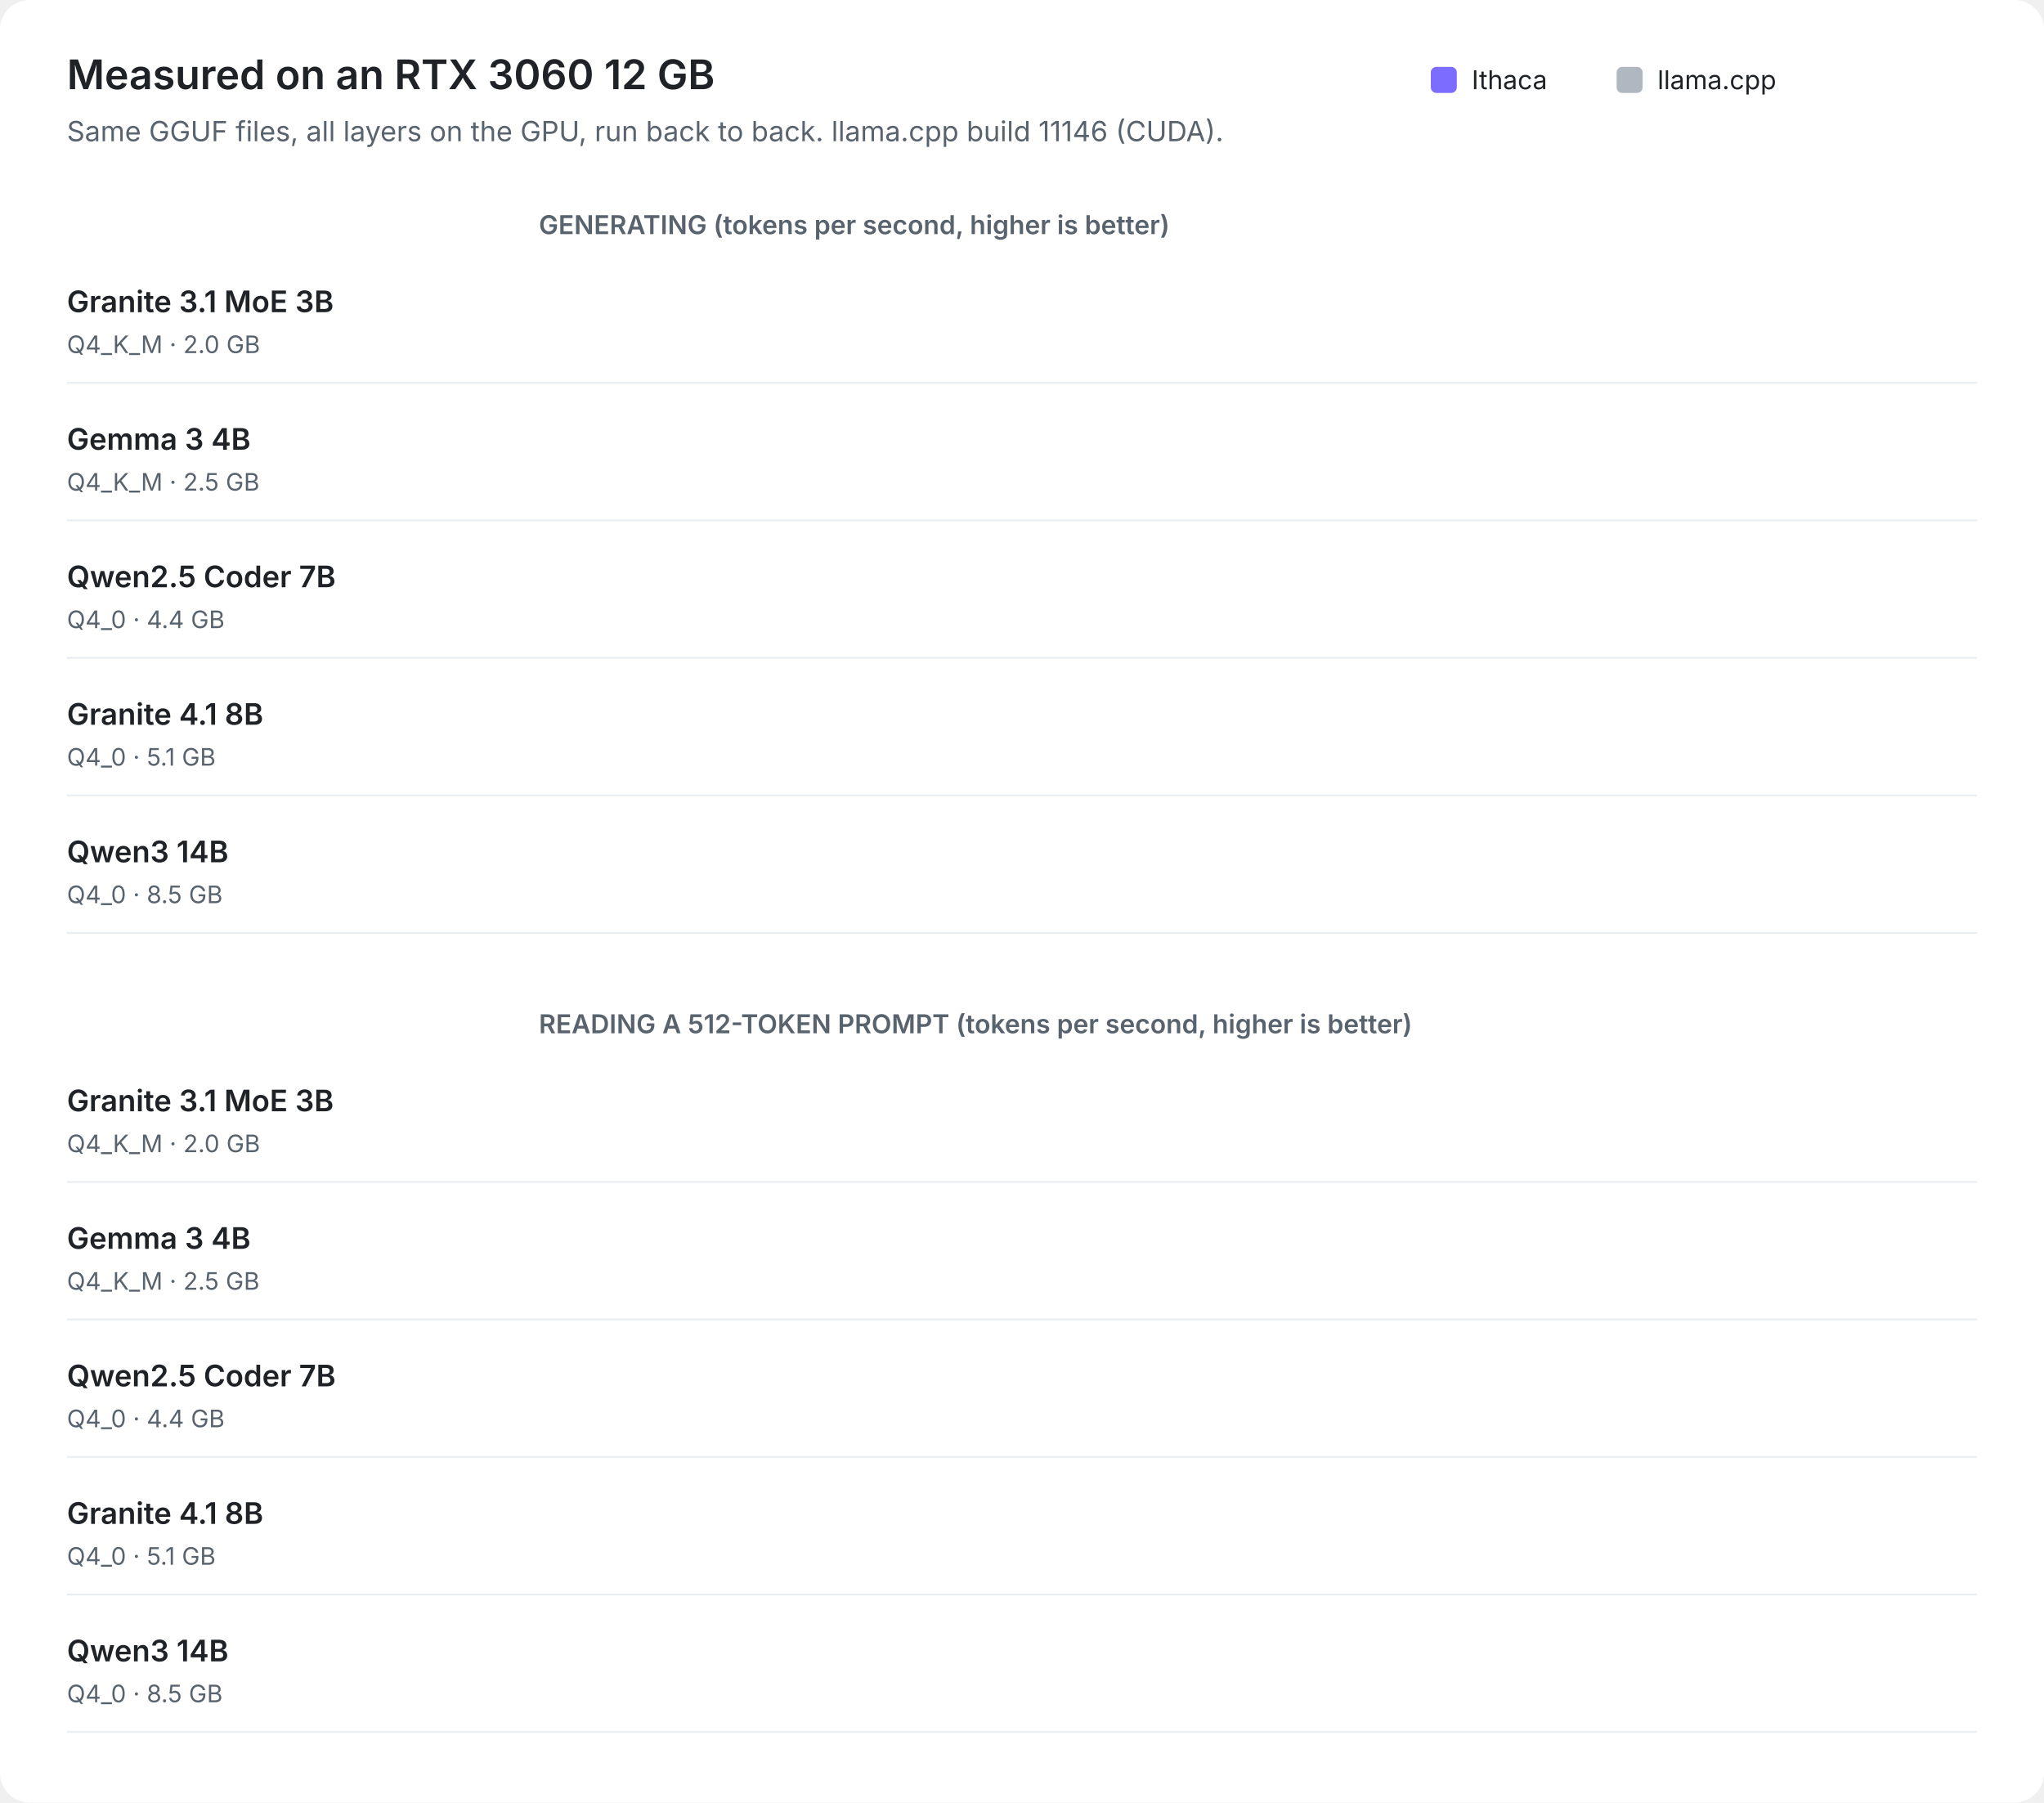
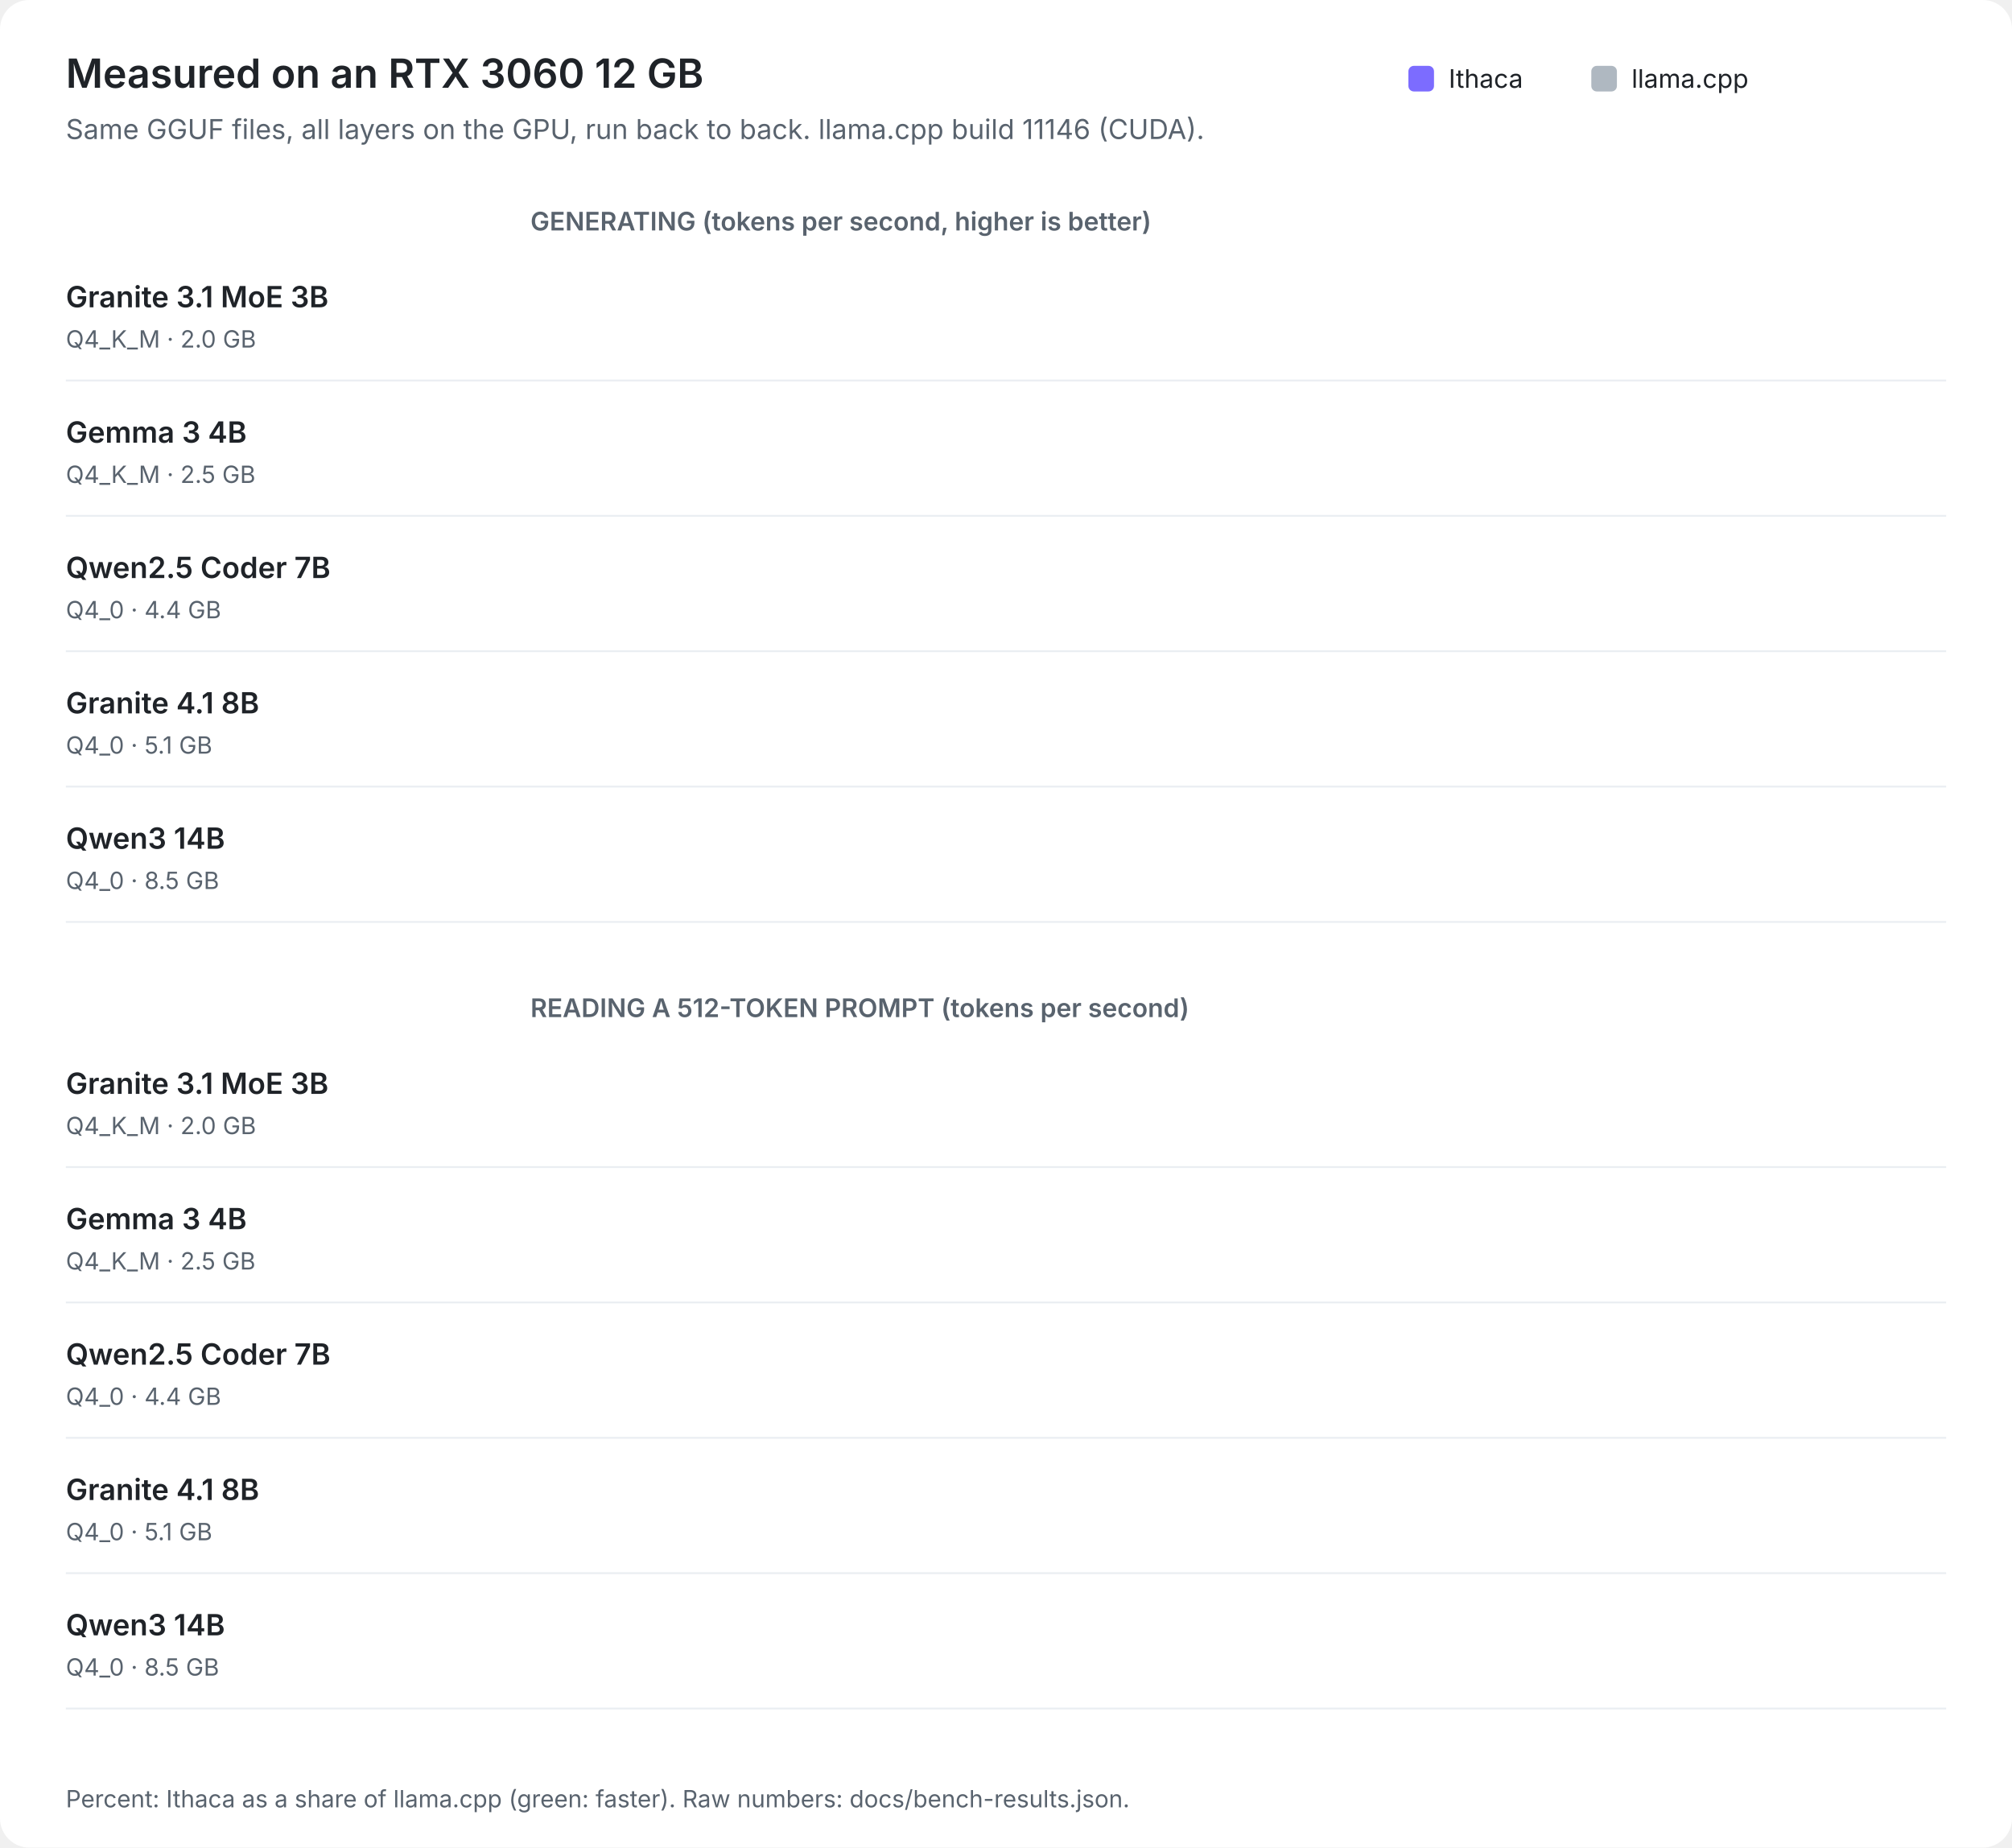
- <svg xmlns="http://www.w3.org/2000/svg" width="1100" height="970" viewBox="0 0 1100 970" font-family="Segoe UI, Inter, Helvetica Neue, Arial, sans-serif">
+ <svg xmlns="http://www.w3.org/2000/svg" width="1100" height="1010" viewBox="0 0 1100 1010" font-family="Segoe UI, Inter, Helvetica Neue, Arial, sans-serif">
  <style>
.bar{transform-box:fill-box;transform-origin:left center;transform:scaleX(0);animation:grow 1.1s cubic-bezier(.2,.8,.2,1) forwards}
+ .up{opacity:0;transform-box:fill-box;transform:translateY(10px);animation:up .6s cubic-bezier(.2,.8,.2,1) forwards}
.num{opacity:0;animation:show .5s ease-out forwards}
+ .flow{stroke-dasharray:6 8;animation:flow 1.2s linear infinite}
+ .pulse{animation:pulse 2.4s ease-in-out infinite}
@keyframes grow{to{transform:scaleX(1)}}
+ @keyframes up{to{opacity:1;transform:none}}
@keyframes show{to{opacity:1}}
- @media (prefers-reduced-motion:reduce){.bar{animation:none;transform:none}.num{animation:none;opacity:1}}
+ @keyframes flow{to{stroke-dashoffset:-28}}
+ @keyframes pulse{50%{opacity:.45}}
+ @media (prefers-reduced-motion:reduce){.bar,.up,.num,.flow,.pulse{animation:none;opacity:1;transform:none}}
</style>
-   <rect width="1100" height="970" rx="16" fill="#ffffff" />
-   <text x="36" y="48" font-size="22" font-weight="600" fill="#1f2328">Measured on an RTX 3060 12 GB</text>
+   <defs>
+     <linearGradient id="acc" x1="0" y1="0" x2="1" y2="1">
+       <stop offset="0" stop-color="#7c6cff" />
+       <stop offset="1" stop-color="#2fb5ff" />
+     </linearGradient>
+   </defs>
+   <rect width="1100" height="1010" rx="16" fill="#ffffff" />
+   <text x="36" y="48" font-size="22" fill="#1f2328" font-weight="600">Measured on an RTX 3060 12 GB</text>
  <text x="36" y="76" font-size="15" fill="#59636e">Same GGUF files, all layers on the GPU, run back to back. llama.cpp build 11146 (CUDA).</text>
  <rect x="770" y="36" width="14" height="14" rx="3" fill="#7c6cff" />
  <text x="792" y="48" font-size="14" fill="#1f2328">Ithaca</text>
  <rect x="870" y="36" width="14" height="14" rx="3" fill="#afb8c1" />
  <text x="892" y="48" font-size="14" fill="#1f2328">llama.cpp</text>
-   <text x="290" y="126" font-size="14" font-weight="600" fill="#59636e">GENERATING (tokens per second, higher is better)</text>
-   <line x1="36" y1="206" x2="1064" y2="206" stroke="#eaeef2" />
-   <text x="36" y="168" font-size="16" font-weight="600" fill="#1f2328">Granite 3.1 MoE 3B</text>
+   <text x="290" y="126" font-size="14" fill="#59636e" font-weight="600">GENERATING (tokens per second, higher is better)</text>
+   <text x="36" y="168" font-size="16" fill="#1f2328" font-weight="600">Granite 3.1 MoE 3B</text>
  <text x="36" y="190" font-size="13" fill="#59636e">Q4_K_M · 2.0 GB</text>
-   <rect class="bar" style="animation-delay:0.15s" x="290" y="150" width="608.7" height="18" rx="4" fill="#7c6cff" />
-   <text class="num" style="animation-delay:0.90s" x="906.7" y="164" font-size="13" fill="#1f2328">268 (111%)</text>
-   <rect class="bar" style="animation-delay:0.20s" x="290" y="174" width="548.3" height="18" rx="4" fill="#afb8c1" />
-   <text class="num" style="animation-delay:0.95s" x="846.3" y="188" font-size="13" fill="#1f2328">241</text>
-   <line x1="36" y1="280" x2="1064" y2="280" stroke="#eaeef2" />
-   <text x="36" y="242" font-size="16" font-weight="600" fill="#1f2328">Gemma 3 4B</text>
+   <rect class="bar" style="animation-delay:0.15s" x="290" y="150" width="600.0" height="18" rx="4" fill="#7c6cff" />
+   <text class="num" style="animation-delay:0.90s" x="898.0" y="164" font-size="13" fill="#1f2328">225 <tspan font-weight="600" fill="#1a7f37">104%</tspan>
+   </text>
+   <rect class="bar" style="animation-delay:0.20s" x="290" y="174" width="574.7" height="18" rx="4" fill="#afb8c1" />
+   <text x="872.7" y="188" font-size="13" fill="#59636e" class="num" style="animation-delay:0.95s">215</text>
+   <line x1="36" y1="208" x2="1064" y2="208" stroke="#eaeef2" />
+   <text x="36" y="242" font-size="16" fill="#1f2328" font-weight="600">Gemma 3 4B</text>
  <text x="36" y="264" font-size="13" fill="#59636e">Q4_K_M · 2.5 GB</text>
-   <rect class="bar" style="animation-delay:0.25s" x="290" y="224" width="215.1" height="18" rx="4" fill="#7c6cff" />
-   <text class="num" style="animation-delay:1.00s" x="513.1" y="238" font-size="13" fill="#1f2328">95 (97%)</text>
-   <rect class="bar" style="animation-delay:0.30s" x="290" y="248" width="222.1" height="18" rx="4" fill="#afb8c1" />
-   <text class="num" style="animation-delay:1.05s" x="520.1" y="262" font-size="13" fill="#1f2328">98</text>
-   <line x1="36" y1="354" x2="1064" y2="354" stroke="#eaeef2" />
-   <text x="36" y="316" font-size="16" font-weight="600" fill="#1f2328">Qwen2.5 Coder 7B</text>
+   <rect class="bar" style="animation-delay:0.25s" x="290" y="224" width="205.4" height="18" rx="4" fill="#7c6cff" />
+   <text class="num" style="animation-delay:1.00s" x="503.4" y="238" font-size="13" fill="#1f2328">77 <tspan font-weight="600" fill="#59636e">99%</tspan>
+   </text>
+   <rect class="bar" style="animation-delay:0.30s" x="290" y="248" width="207.3" height="18" rx="4" fill="#afb8c1" />
+   <text x="505.3" y="262" font-size="13" fill="#59636e" class="num" style="animation-delay:1.05s">78</text>
+   <line x1="36" y1="282" x2="1064" y2="282" stroke="#eaeef2" />
+   <text x="36" y="316" font-size="16" fill="#1f2328" font-weight="600">Qwen2.5 Coder 7B</text>
  <text x="36" y="338" font-size="13" fill="#59636e">Q4_0 · 4.4 GB</text>
-   <rect class="bar" style="animation-delay:0.35s" x="290" y="298" width="160.1" height="18" rx="4" fill="#7c6cff" />
-   <text class="num" style="animation-delay:1.10s" x="458.1" y="312" font-size="13" fill="#1f2328">70 (96%)</text>
-   <rect class="bar" style="animation-delay:0.40s" x="290" y="322" width="166.4" height="18" rx="4" fill="#afb8c1" />
-   <text class="num" style="animation-delay:1.15s" x="464.4" y="336" font-size="13" fill="#1f2328">73</text>
-   <line x1="36" y1="428" x2="1064" y2="428" stroke="#eaeef2" />
-   <text x="36" y="390" font-size="16" font-weight="600" fill="#1f2328">Granite 4.1 8B</text>
+   <rect class="bar" style="animation-delay:0.35s" x="290" y="298" width="148.1" height="18" rx="4" fill="#7c6cff" />
+   <text class="num" style="animation-delay:1.10s" x="446.1" y="312" font-size="13" fill="#1f2328">56 <tspan font-weight="600" fill="#59636e">99%</tspan>
+   </text>
+   <rect class="bar" style="animation-delay:0.40s" x="290" y="322" width="150.0" height="18" rx="4" fill="#afb8c1" />
+   <text x="448.0" y="336" font-size="13" fill="#59636e" class="num" style="animation-delay:1.15s">56</text>
+   <line x1="36" y1="356" x2="1064" y2="356" stroke="#eaeef2" />
+   <text x="36" y="390" font-size="16" fill="#1f2328" font-weight="600">Granite 4.1 8B</text>
  <text x="36" y="412" font-size="13" fill="#59636e">Q4_0 · 5.1 GB</text>
-   <rect class="bar" style="animation-delay:0.45s" x="290" y="372" width="134.2" height="18" rx="4" fill="#7c6cff" />
-   <text class="num" style="animation-delay:1.20s" x="432.2" y="386" font-size="13" fill="#1f2328">59 (97%)</text>
-   <rect class="bar" style="animation-delay:0.50s" x="290" y="396" width="138.2" height="18" rx="4" fill="#afb8c1" />
-   <text class="num" style="animation-delay:1.25s" x="436.2" y="410" font-size="13" fill="#1f2328">61</text>
-   <line x1="36" y1="502" x2="1064" y2="502" stroke="#eaeef2" />
-   <text x="36" y="464" font-size="16" font-weight="600" fill="#1f2328">Qwen3 14B</text>
+   <rect class="bar" style="animation-delay:0.45s" x="290" y="372" width="124.7" height="18" rx="4" fill="#7c6cff" />
+   <text class="num" style="animation-delay:1.20s" x="422.7" y="386" font-size="13" fill="#1f2328">47 <tspan font-weight="600" fill="#59636e">99%</tspan>
+   </text>
+   <rect class="bar" style="animation-delay:0.50s" x="290" y="396" width="126.2" height="18" rx="4" fill="#afb8c1" />
+   <text x="424.2" y="410" font-size="13" fill="#59636e" class="num" style="animation-delay:1.25s">47</text>
+   <line x1="36" y1="430" x2="1064" y2="430" stroke="#eaeef2" />
+   <text x="36" y="464" font-size="16" fill="#1f2328" font-weight="600">Qwen3 14B</text>
  <text x="36" y="486" font-size="13" fill="#59636e">Q4_0 · 8.5 GB</text>
-   <rect class="bar" style="animation-delay:0.55s" x="290" y="446" width="84.0" height="18" rx="4" fill="#7c6cff" />
-   <text class="num" style="animation-delay:1.30s" x="382.0" y="460" font-size="13" fill="#1f2328">37 (96%)</text>
-   <rect class="bar" style="animation-delay:0.60s" x="290" y="470" width="87.5" height="18" rx="4" fill="#afb8c1" />
-   <text class="num" style="animation-delay:1.35s" x="385.5" y="484" font-size="13" fill="#1f2328">38</text>
-   <text x="290" y="556" font-size="14" font-weight="600" fill="#59636e">READING A 512-TOKEN PROMPT (tokens per second, higher is better)</text>
-   <line x1="36" y1="636" x2="1064" y2="636" stroke="#eaeef2" />
-   <text x="36" y="598" font-size="16" font-weight="600" fill="#1f2328">Granite 3.1 MoE 3B</text>
+   <rect class="bar" style="animation-delay:0.55s" x="290" y="446" width="98.3" height="18" rx="4" fill="#7c6cff" />
+   <text class="num" style="animation-delay:1.30s" x="396.3" y="460" font-size="13" fill="#1f2328">37 <tspan font-weight="600" fill="#59636e">96%</tspan>
+   </text>
+   <rect class="bar" style="animation-delay:0.60s" x="290" y="470" width="102.2" height="18" rx="4" fill="#afb8c1" />
+   <text x="400.2" y="484" font-size="13" fill="#59636e" class="num" style="animation-delay:1.35s">38</text>
+   <line x1="36" y1="504" x2="1064" y2="504" stroke="#eaeef2" />
+   <text x="290" y="556" font-size="14" fill="#59636e" font-weight="600">READING A 512-TOKEN PROMPT (tokens per second)</text>
+   <text x="36" y="598" font-size="16" fill="#1f2328" font-weight="600">Granite 3.1 MoE 3B</text>
  <text x="36" y="620" font-size="13" fill="#59636e">Q4_K_M · 2.0 GB</text>
-   <rect class="bar" style="animation-delay:0.65s" x="290" y="580" width="496.4" height="18" rx="4" fill="#7c6cff" />
-   <text class="num" style="animation-delay:1.40s" x="794.4" y="594" font-size="13" fill="#1f2328">5,761 (82%)</text>
-   <rect class="bar" style="animation-delay:0.70s" x="290" y="604" width="608.7" height="18" rx="4" fill="#afb8c1" />
-   <text class="num" style="animation-delay:1.45s" x="906.7" y="618" font-size="13" fill="#1f2328">7,064</text>
-   <line x1="36" y1="710" x2="1064" y2="710" stroke="#eaeef2" />
-   <text x="36" y="672" font-size="16" font-weight="600" fill="#1f2328">Gemma 3 4B</text>
+   <rect class="bar" style="animation-delay:0.65s" x="290" y="580" width="508.8" height="18" rx="4" fill="#7c6cff" />
+   <text class="num" style="animation-delay:1.40s" x="806.8" y="594" font-size="13" fill="#1f2328">5,254 <tspan font-weight="600" fill="#59636e">85%</tspan>
+   </text>
+   <rect class="bar" style="animation-delay:0.70s" x="290" y="604" width="600.0" height="18" rx="4" fill="#afb8c1" />
+   <text x="898.0" y="618" font-size="13" fill="#59636e" class="num" style="animation-delay:1.45s">6,196</text>
+   <line x1="36" y1="638" x2="1064" y2="638" stroke="#eaeef2" />
+   <text x="36" y="672" font-size="16" fill="#1f2328" font-weight="600">Gemma 3 4B</text>
  <text x="36" y="694" font-size="13" fill="#59636e">Q4_K_M · 2.5 GB</text>
-   <rect class="bar" style="animation-delay:0.75s" x="290" y="654" width="258.8" height="18" rx="4" fill="#7c6cff" />
-   <text class="num" style="animation-delay:1.50s" x="556.8" y="668" font-size="13" fill="#1f2328">3,004 (75%)</text>
-   <rect class="bar" style="animation-delay:0.80s" x="290" y="678" width="347.0" height="18" rx="4" fill="#afb8c1" />
-   <text class="num" style="animation-delay:1.55s" x="645.0" y="692" font-size="13" fill="#1f2328">4,027</text>
-   <line x1="36" y1="784" x2="1064" y2="784" stroke="#eaeef2" />
-   <text x="36" y="746" font-size="16" font-weight="600" fill="#1f2328">Qwen2.5 Coder 7B</text>
+   <rect class="bar" style="animation-delay:0.75s" x="290" y="654" width="285.5" height="18" rx="4" fill="#7c6cff" />
+   <text class="num" style="animation-delay:1.50s" x="583.5" y="668" font-size="13" fill="#1f2328">2,948 <tspan font-weight="600" fill="#59636e">90%</tspan>
+   </text>
+   <rect class="bar" style="animation-delay:0.80s" x="290" y="678" width="315.5" height="18" rx="4" fill="#afb8c1" />
+   <text x="613.5" y="692" font-size="13" fill="#59636e" class="num" style="animation-delay:1.55s">3,258</text>
+   <line x1="36" y1="712" x2="1064" y2="712" stroke="#eaeef2" />
+   <text x="36" y="746" font-size="16" fill="#1f2328" font-weight="600">Qwen2.5 Coder 7B</text>
  <text x="36" y="768" font-size="13" fill="#59636e">Q4_0 · 4.4 GB</text>
-   <rect class="bar" style="animation-delay:0.85s" x="290" y="728" width="187.7" height="18" rx="4" fill="#7c6cff" />
-   <text class="num" style="animation-delay:1.60s" x="485.7" y="742" font-size="13" fill="#1f2328">2,178 (83%)</text>
-   <rect class="bar" style="animation-delay:0.90s" x="290" y="752" width="224.8" height="18" rx="4" fill="#afb8c1" />
-   <text class="num" style="animation-delay:1.65s" x="522.8" y="766" font-size="13" fill="#1f2328">2,609</text>
-   <line x1="36" y1="858" x2="1064" y2="858" stroke="#eaeef2" />
-   <text x="36" y="820" font-size="16" font-weight="600" fill="#1f2328">Granite 4.1 8B</text>
+   <rect class="bar" style="animation-delay:0.85s" x="290" y="728" width="194.7" height="18" rx="4" fill="#7c6cff" />
+   <text class="num" style="animation-delay:1.60s" x="492.7" y="742" font-size="13" fill="#1f2328">2,010 <tspan font-weight="600" fill="#1a7f37">112%</tspan>
+   </text>
+   <rect class="bar" style="animation-delay:0.90s" x="290" y="752" width="174.4" height="18" rx="4" fill="#afb8c1" />
+   <text x="472.4" y="766" font-size="13" fill="#59636e" class="num" style="animation-delay:1.65s">1,801</text>
+   <line x1="36" y1="786" x2="1064" y2="786" stroke="#eaeef2" />
+   <text x="36" y="820" font-size="16" fill="#1f2328" font-weight="600">Granite 4.1 8B</text>
  <text x="36" y="842" font-size="13" fill="#59636e">Q4_0 · 5.1 GB</text>
-   <rect class="bar" style="animation-delay:0.95s" x="290" y="802" width="148.2" height="18" rx="4" fill="#7c6cff" />
-   <text class="num" style="animation-delay:1.70s" x="446.2" y="816" font-size="13" fill="#1f2328">1,720 (86%)</text>
-   <rect class="bar" style="animation-delay:1.00s" x="290" y="826" width="172.7" height="18" rx="4" fill="#afb8c1" />
-   <text class="num" style="animation-delay:1.75s" x="470.7" y="840" font-size="13" fill="#1f2328">2,004</text>
-   <line x1="36" y1="932" x2="1064" y2="932" stroke="#eaeef2" />
-   <text x="36" y="894" font-size="16" font-weight="600" fill="#1f2328">Qwen3 14B</text>
+   <rect class="bar" style="animation-delay:0.95s" x="290" y="802" width="160.5" height="18" rx="4" fill="#7c6cff" />
+   <text class="num" style="animation-delay:1.70s" x="458.5" y="816" font-size="13" fill="#1f2328">1,658 <tspan font-weight="600" fill="#1a7f37">116%</tspan>
+   </text>
+   <rect class="bar" style="animation-delay:1.00s" x="290" y="826" width="138.8" height="18" rx="4" fill="#afb8c1" />
+   <text x="436.8" y="840" font-size="13" fill="#59636e" class="num" style="animation-delay:1.75s">1,433</text>
+   <line x1="36" y1="860" x2="1064" y2="860" stroke="#eaeef2" />
+   <text x="36" y="894" font-size="16" fill="#1f2328" font-weight="600">Qwen3 14B</text>
  <text x="36" y="916" font-size="13" fill="#59636e">Q4_0 · 8.5 GB</text>
-   <rect class="bar" style="animation-delay:1.05s" x="290" y="876" width="96.0" height="18" rx="4" fill="#7c6cff" />
-   <text class="num" style="animation-delay:1.80s" x="394.0" y="890" font-size="13" fill="#1f2328">1,114 (86%)</text>
-   <rect class="bar" style="animation-delay:1.10s" x="290" y="900" width="111.3" height="18" rx="4" fill="#afb8c1" />
-   <text class="num" style="animation-delay:1.85s" x="409.3" y="914" font-size="13" fill="#1f2328">1,292</text>
+   <rect class="bar" style="animation-delay:1.05s" x="290" y="876" width="120.8" height="18" rx="4" fill="#7c6cff" />
+   <text class="num" style="animation-delay:1.80s" x="418.8" y="890" font-size="13" fill="#1f2328">1,248 <tspan font-weight="600" fill="#59636e">97%</tspan>
+   </text>
+   <rect class="bar" style="animation-delay:1.10s" x="290" y="900" width="124.9" height="18" rx="4" fill="#afb8c1" />
+   <text x="422.9" y="914" font-size="13" fill="#59636e" class="num" style="animation-delay:1.85s">1,289</text>
+   <line x1="36" y1="934" x2="1064" y2="934" stroke="#eaeef2" />
+   <text x="36" y="988" font-size="13" fill="#59636e">Percent: Ithaca as a share of llama.cpp (green: faster). Raw numbers: docs/bench-results.json.</text>
</svg>
